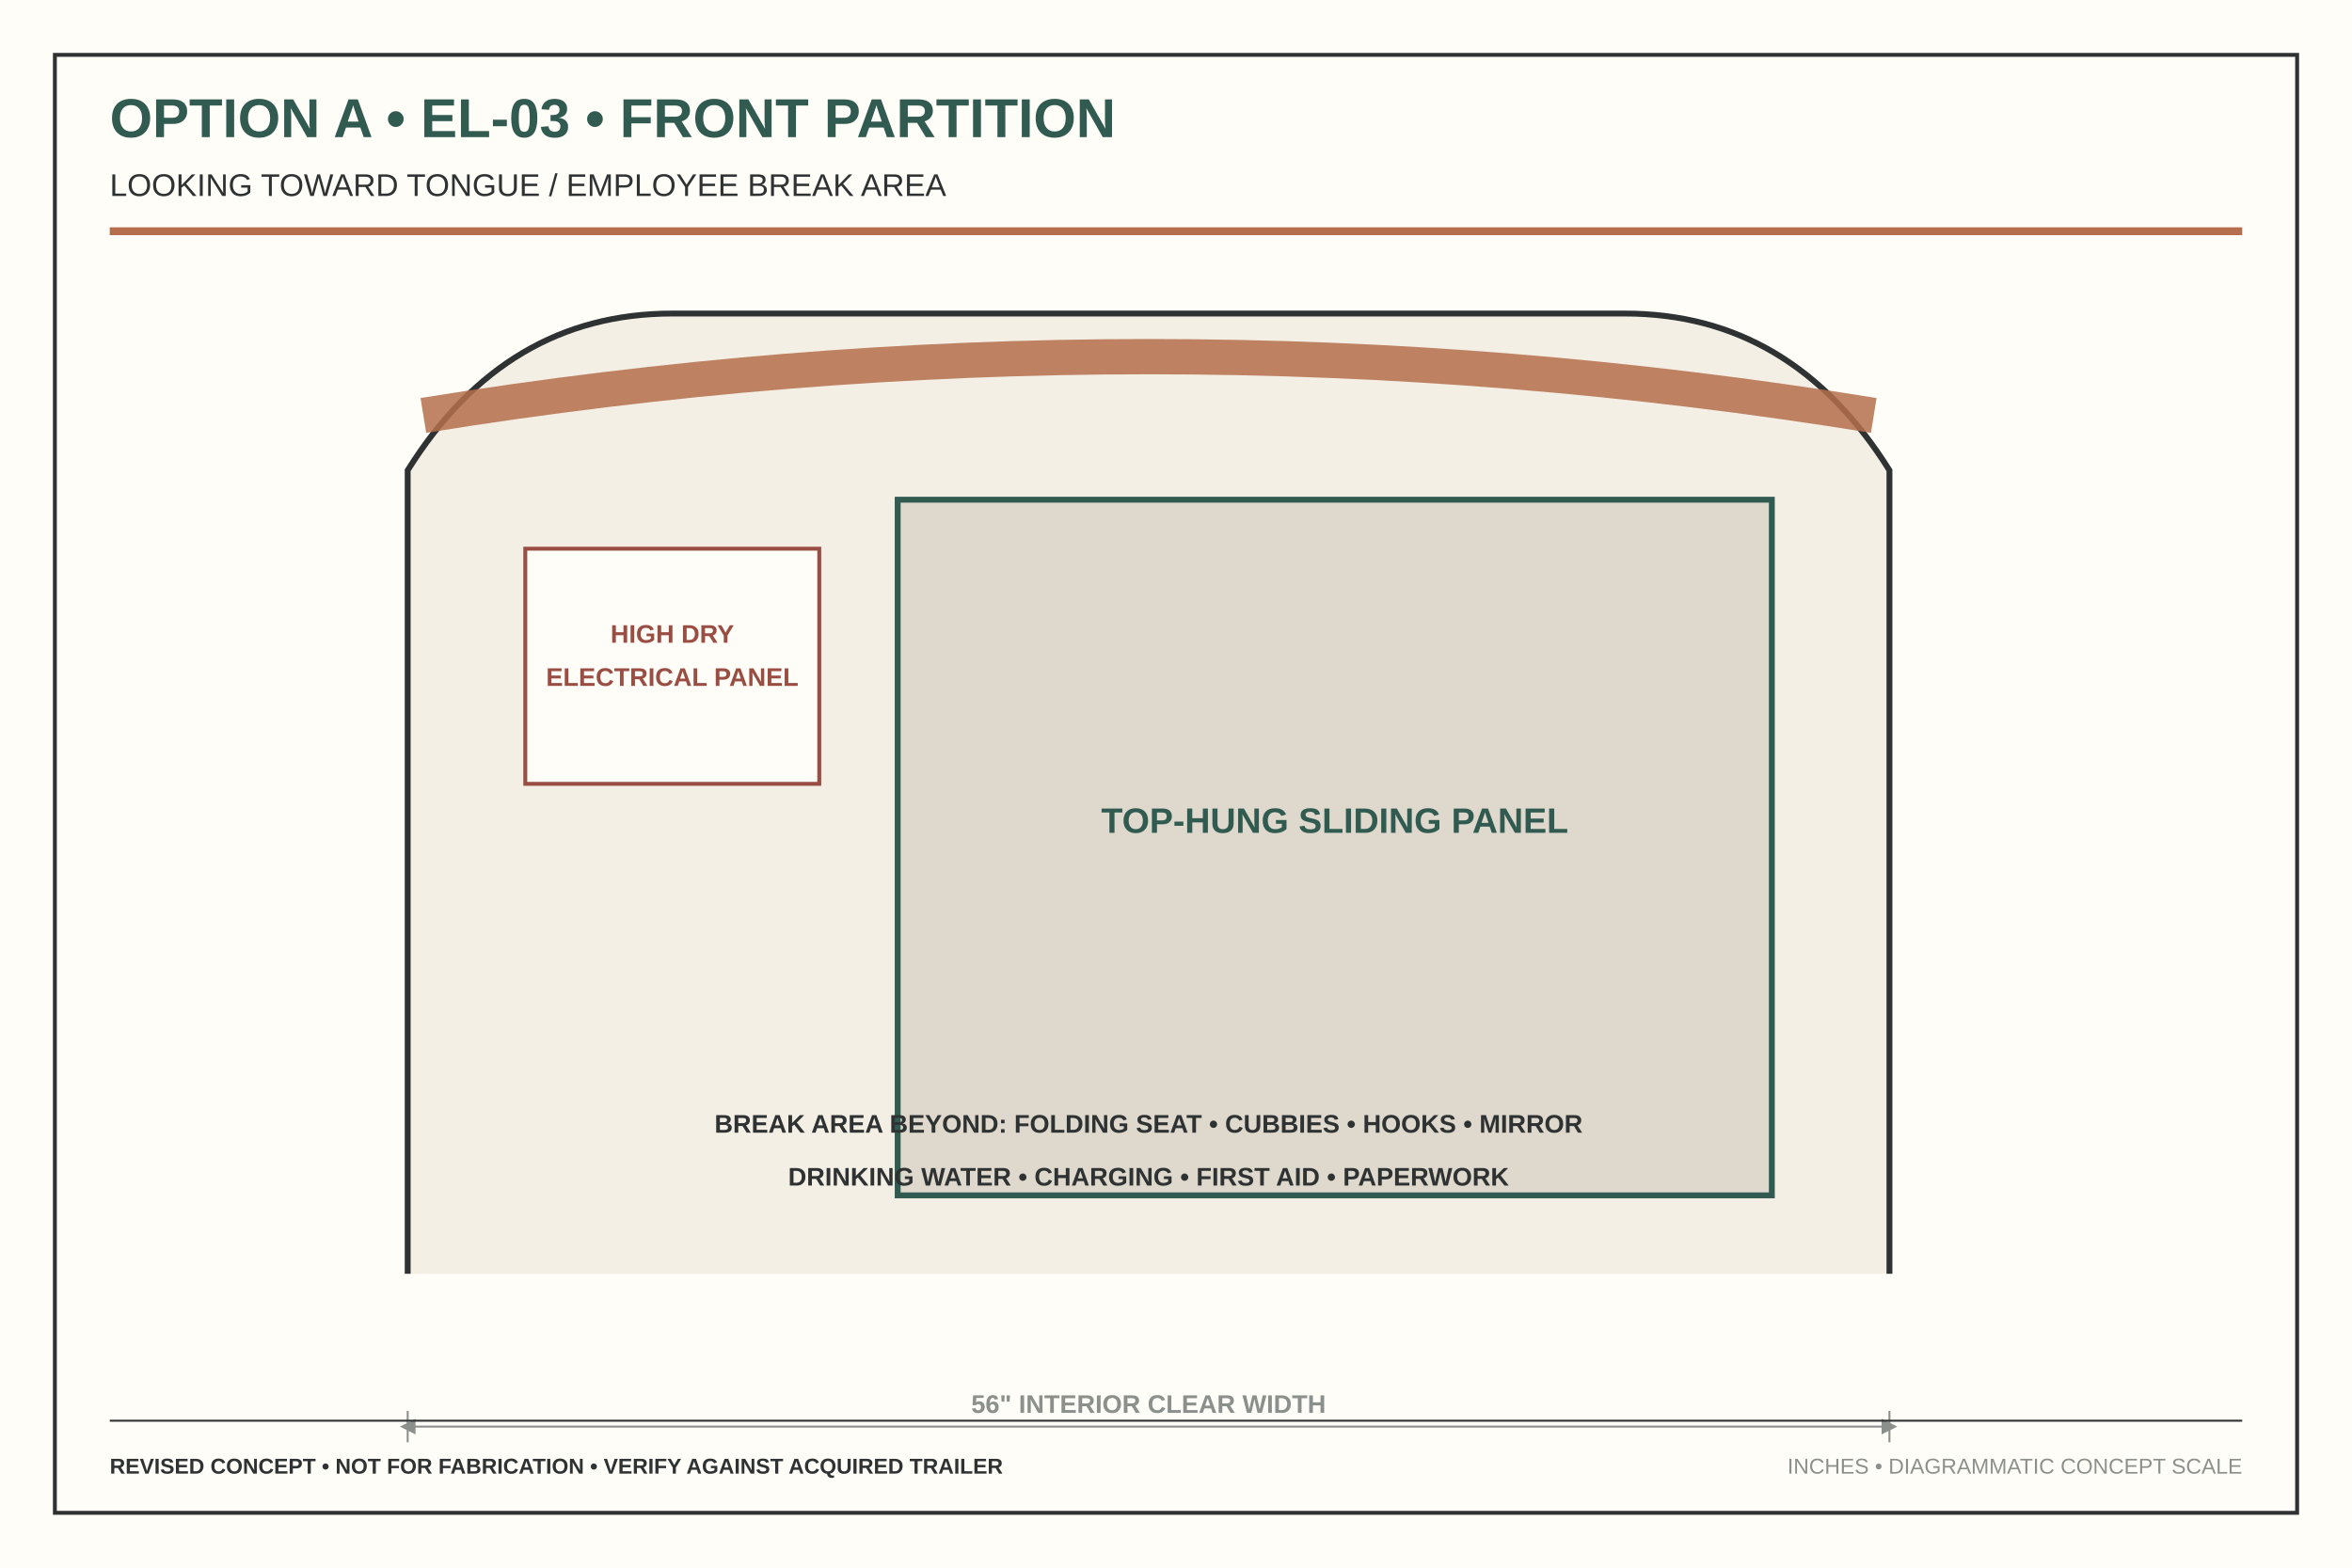
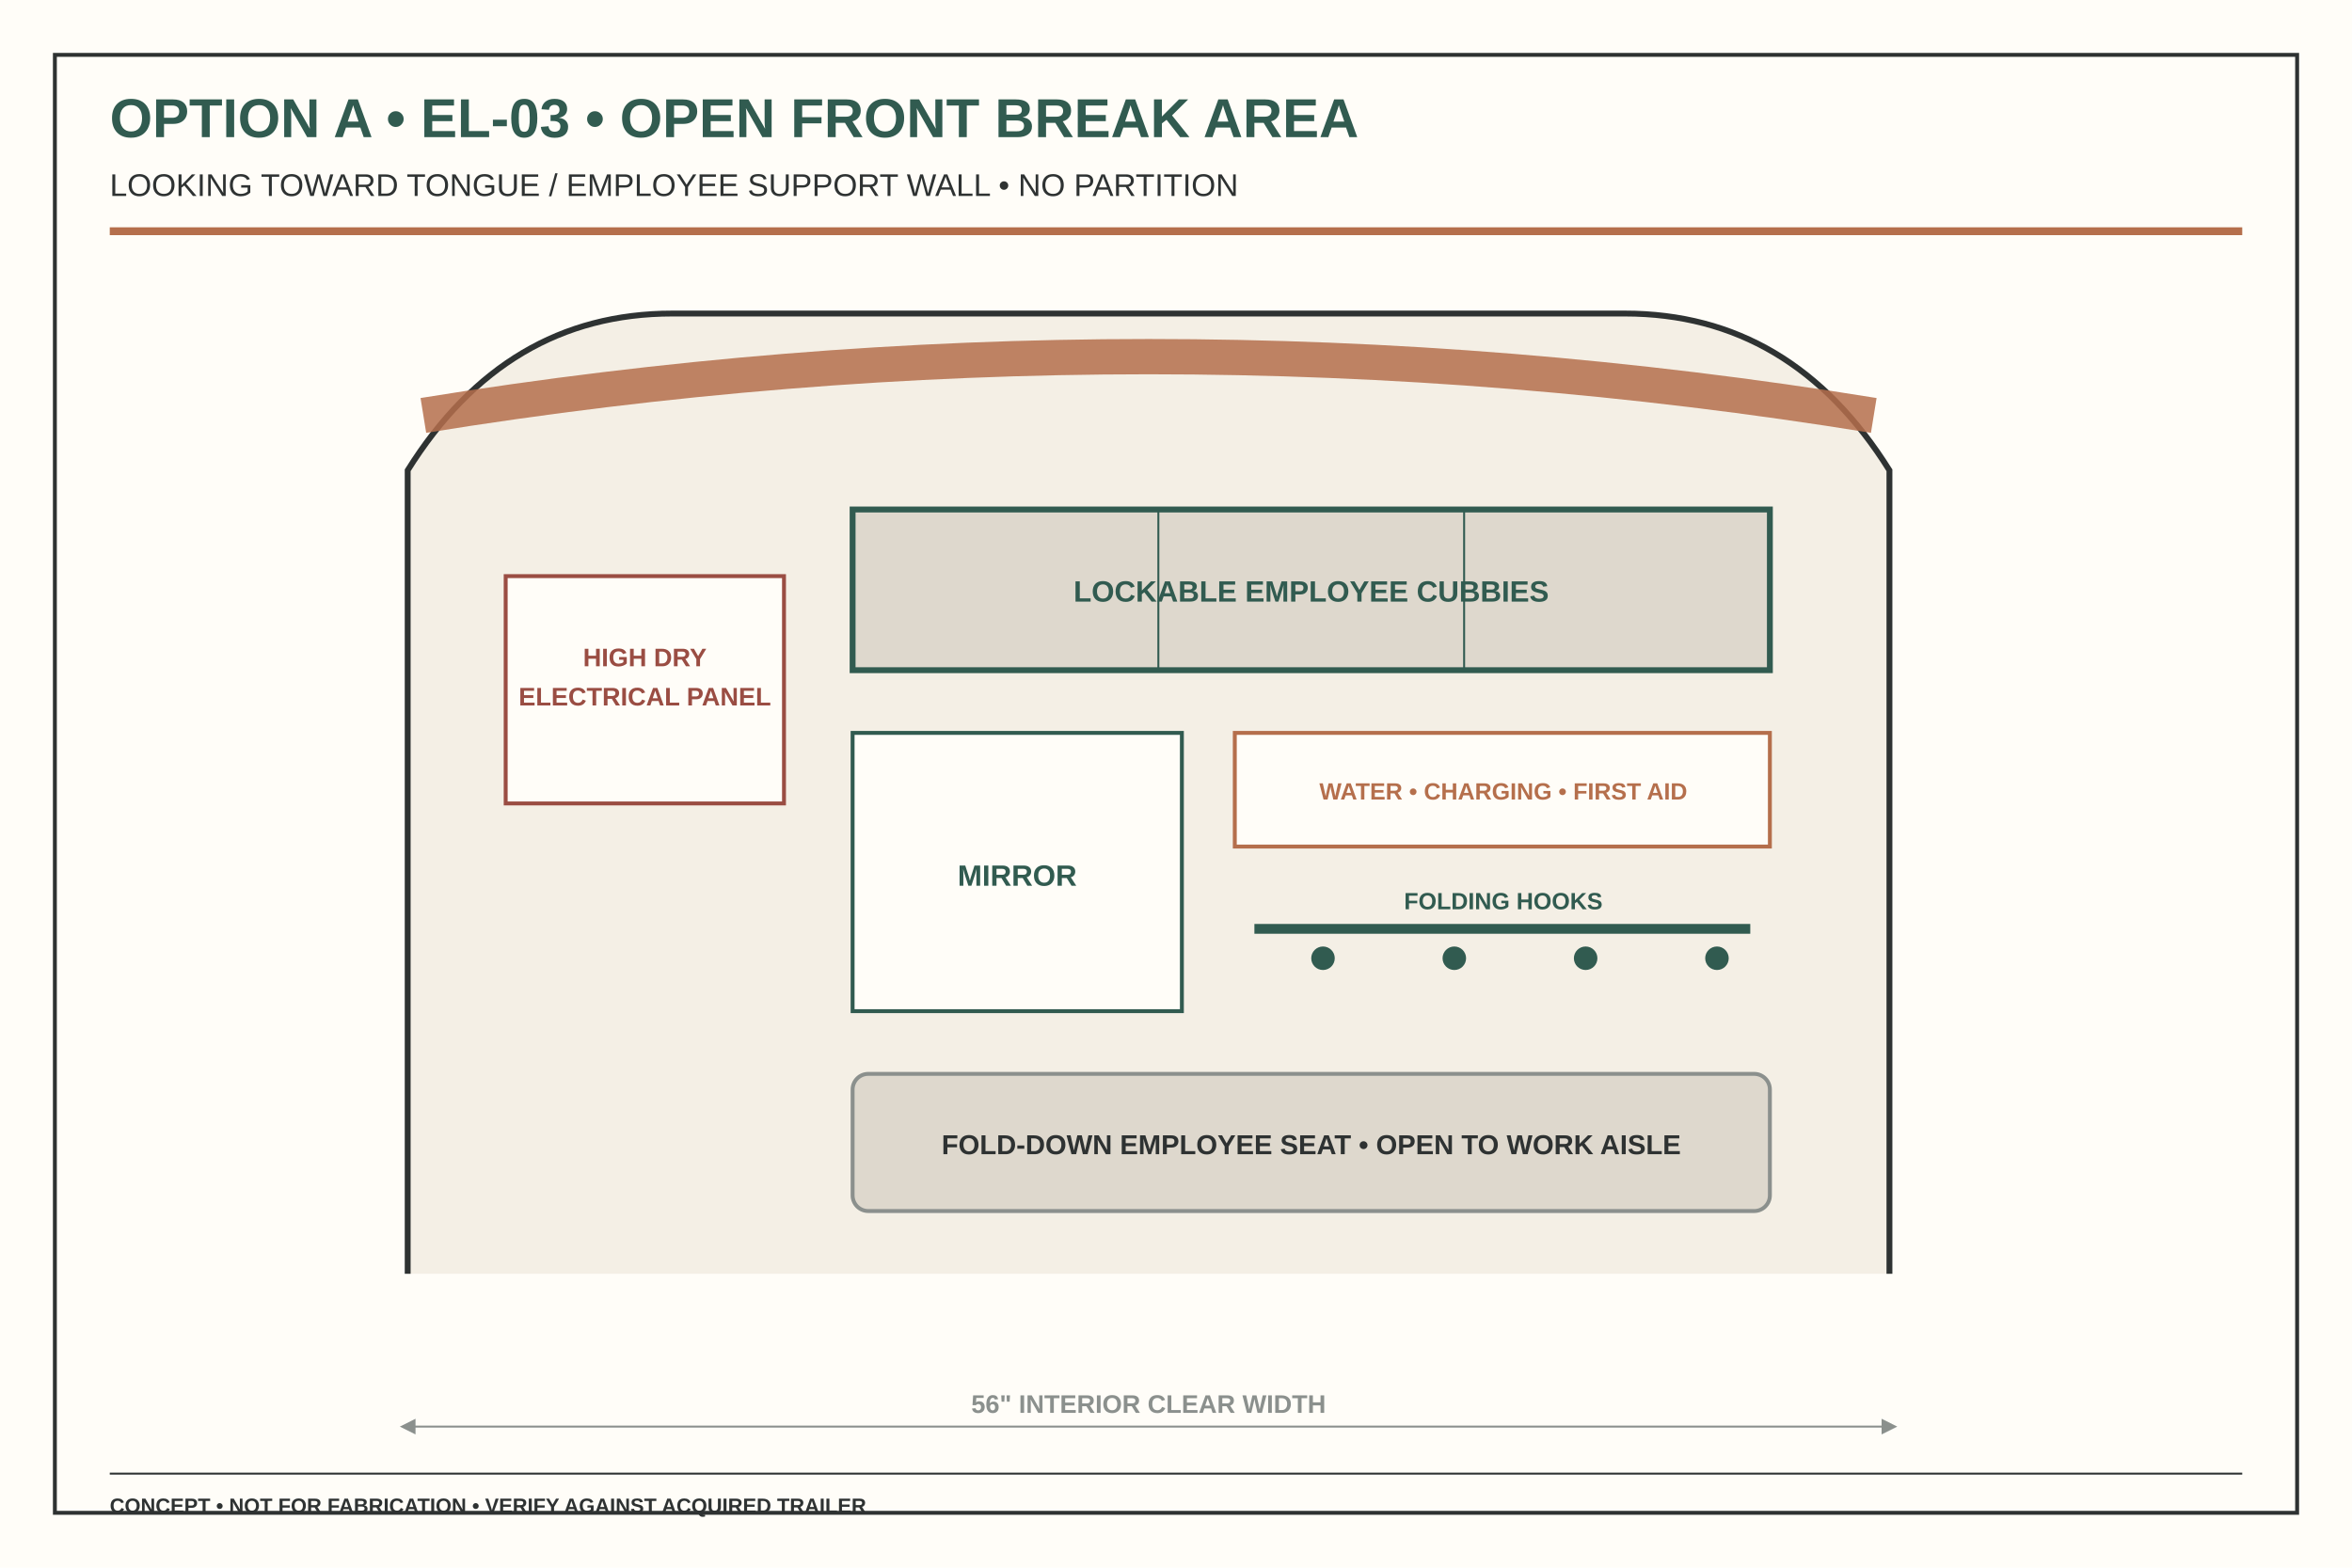
<svg xmlns="http://www.w3.org/2000/svg" width="1200" height="800" viewBox="0 0 1200 800" role="img" aria-labelledby="title desc">
-   <rect width="1200" height="800" fill="#FFFDF8" />
-   <rect x="28" y="28" width="1144" height="744" fill="none" stroke="#2E3232" stroke-width="2" />
-   <text x="56" y="70" font-family="Arial,Helvetica,sans-serif" font-size="28" text-anchor="start" font-weight="700" fill="#315B50">OPTION A • EL-03 • FRONT PARTITION</text>
-   <text x="56" y="100" font-family="Arial,Helvetica,sans-serif" font-size="16" text-anchor="start" font-weight="400" fill="#2E3232">LOOKING TOWARD TONGUE / EMPLOYEE BREAK AREA</text>
-   <line x1="56" y1="118" x2="1144" y2="118" stroke="#B56F4C" stroke-width="4" />
  <defs>
    <marker id="arrow" markerWidth="8" markerHeight="8" refX="4" refY="4" orient="auto-start-reverse">
      <path d="M0,0 L8,4 L0,8 z" fill="#8B908D" />
    </marker>
-     <pattern id="hatch" width="10" height="10" patternUnits="userSpaceOnUse" patternTransform="rotate(45)">
-       <line x1="0" y1="0" x2="0" y2="10" stroke="#8B908D" stroke-width="2" />
-     </pattern>
  </defs>
-   <path d="M 208 650 L 208 240 Q 258 160 343 160 L 829 160 Q 914 160 964 240 L 964 650" fill="#F4EFE5" stroke="#2E3232" stroke-width="3" />
-   <path d="M 216 212 Q 586 152 956 212" fill="none" stroke="#B56F4C" stroke-width="18" opacity="0.85" />
-   <rect x="268" y="280" width="150" height="120" fill="#FFFDF8" stroke="#9A4D43" stroke-width="2" />
-   <text x="343" y="328" font-family="Arial,Helvetica,sans-serif" font-size="13" text-anchor="middle" font-weight="700" fill="#9A4D43">HIGH DRY</text>
-   <text x="343" y="350" font-family="Arial,Helvetica,sans-serif" font-size="13" text-anchor="middle" font-weight="700" fill="#9A4D43">ELECTRICAL PANEL</text>
-   <rect x="458" y="255" width="446" height="355" fill="#DED8CD" stroke="#315B50" stroke-width="3" />
-   <text x="681" y="425" font-family="Arial,Helvetica,sans-serif" font-size="18" text-anchor="middle" font-weight="700" fill="#315B50">TOP-HUNG SLIDING PANEL</text>
-   <text x="586" y="578" font-family="Arial,Helvetica,sans-serif" font-size="13" text-anchor="middle" font-weight="700" fill="#2E3232">BREAK AREA BEYOND: FOLDING SEAT • CUBBIES • HOOKS • MIRROR</text>
-   <text x="586" y="605" font-family="Arial,Helvetica,sans-serif" font-size="13" text-anchor="middle" font-weight="700" fill="#2E3232">DRINKING WATER • CHARGING • FIRST AID • PAPERWORK</text>
-   <line x1="208" y1="728" x2="964" y2="728" stroke="#8B908D" stroke-width="1" marker-start="url(#arrow)" marker-end="url(#arrow)" />
-   <line x1="208" y1="720" x2="208" y2="736" stroke="#8B908D" stroke-width="1" />
-   <line x1="964" y1="720" x2="964" y2="736" stroke="#8B908D" stroke-width="1" />
-   <text x="586" y="721" font-family="Arial,Helvetica,sans-serif" font-size="13" text-anchor="middle" font-weight="700" fill="#8B908D">56" INTERIOR CLEAR WIDTH</text>
-   <line x1="56" y1="725" x2="1144" y2="725" stroke="#2E3232" stroke-width="1" />
-   <text x="56" y="752" font-family="Arial,Helvetica,sans-serif" font-size="11" text-anchor="start" font-weight="700" fill="#2E3232">REVISED CONCEPT • NOT FOR FABRICATION • VERIFY AGAINST ACQUIRED TRAILER</text>
-   <text x="1144" y="752" font-family="Arial,Helvetica,sans-serif" font-size="11" text-anchor="end" font-weight="400" fill="#8B908D">INCHES • DIAGRAMMATIC CONCEPT SCALE</text>
+   <rect width="1200" height="800" fill="#FFFDF8" />
+   <rect x="28" y="28" width="1144" height="744" fill="none" stroke="#2E3232" stroke-width="2" />
+   <text x="56" y="70" font-family="Arial" font-size="28" font-weight="700" fill="#315B50">OPTION A • EL-03 • OPEN FRONT BREAK AREA</text>
+   <text x="56" y="100" font-family="Arial" font-size="16" fill="#2E3232">LOOKING TOWARD TONGUE / EMPLOYEE SUPPORT WALL • NO PARTITION</text>
+   <line x1="56" y1="118" x2="1144" y2="118" stroke="#B56F4C" stroke-width="4" />
+   <path d="M208 650 L208 240 Q258 160 343 160 L829 160 Q914 160 964 240 L964 650" fill="#F4EFE5" stroke="#2E3232" stroke-width="3" />
+   <path d="M216 212 Q586 152 956 212" fill="none" stroke="#B56F4C" stroke-width="18" opacity=".85" />
+   <rect x="258" y="294" width="142" height="116" fill="#FFFDF8" stroke="#9A4D43" stroke-width="2" />
+   <text x="329" y="340" font-family="Arial" font-size="13" text-anchor="middle" font-weight="700" fill="#9A4D43">HIGH DRY</text>
+   <text x="329" y="360" font-family="Arial" font-size="13" text-anchor="middle" font-weight="700" fill="#9A4D43">ELECTRICAL PANEL</text>
+   <rect x="435" y="260" width="468" height="82" fill="#DED8CD" stroke="#315B50" stroke-width="3" />
+   <line x1="591" y1="260" x2="591" y2="342" stroke="#315B50" />
+   <line x1="747" y1="260" x2="747" y2="342" stroke="#315B50" />
+   <text x="669" y="307" font-family="Arial" font-size="15" text-anchor="middle" font-weight="700" fill="#315B50">LOCKABLE EMPLOYEE CUBBIES</text>
+   <rect x="435" y="374" width="168" height="142" fill="#FFFDF8" stroke="#315B50" stroke-width="2" />
+   <text x="519" y="452" font-family="Arial" font-size="15" text-anchor="middle" font-weight="700" fill="#315B50">MIRROR</text>
+   <rect x="630" y="374" width="273" height="58" fill="#FFFDF8" stroke="#B56F4C" stroke-width="2" />
+   <text x="767" y="408" font-family="Arial" font-size="12" text-anchor="middle" font-weight="700" fill="#B56F4C">WATER • CHARGING • FIRST AID</text>
+   <line x1="640" y1="474" x2="893" y2="474" stroke="#315B50" stroke-width="5" />
+   <circle cx="675" cy="489" r="6" fill="#315B50" />
+   <circle cx="742" cy="489" r="6" fill="#315B50" />
+   <circle cx="809" cy="489" r="6" fill="#315B50" />
+   <circle cx="876" cy="489" r="6" fill="#315B50" />
+   <text x="767" y="464" font-family="Arial" font-size="12" text-anchor="middle" font-weight="700" fill="#315B50">FOLDING HOOKS</text>
+   <rect x="435" y="548" width="468" height="70" rx="8" fill="#DED8CD" stroke="#8B908D" stroke-width="2" />
+   <text x="669" y="589" font-family="Arial" font-size="14" text-anchor="middle" font-weight="700" fill="#2E3232">FOLD-DOWN EMPLOYEE SEAT • OPEN TO WORK AISLE</text>
+   <line x1="208" y1="728" x2="964" y2="728" stroke="#8B908D" marker-start="url(#arrow)" marker-end="url(#arrow)" />
+   <text x="586" y="721" font-family="Arial" font-size="13" text-anchor="middle" font-weight="700" fill="#8B908D">56" INTERIOR CLEAR WIDTH</text>
+   <line x1="56" y1="752" x2="1144" y2="752" stroke="#2E3232" />
+   <text x="56" y="772" font-family="Arial" font-size="10.5" font-weight="700" fill="#2E3232">CONCEPT • NOT FOR FABRICATION • VERIFY AGAINST ACQUIRED TRAILER</text>
</svg>
